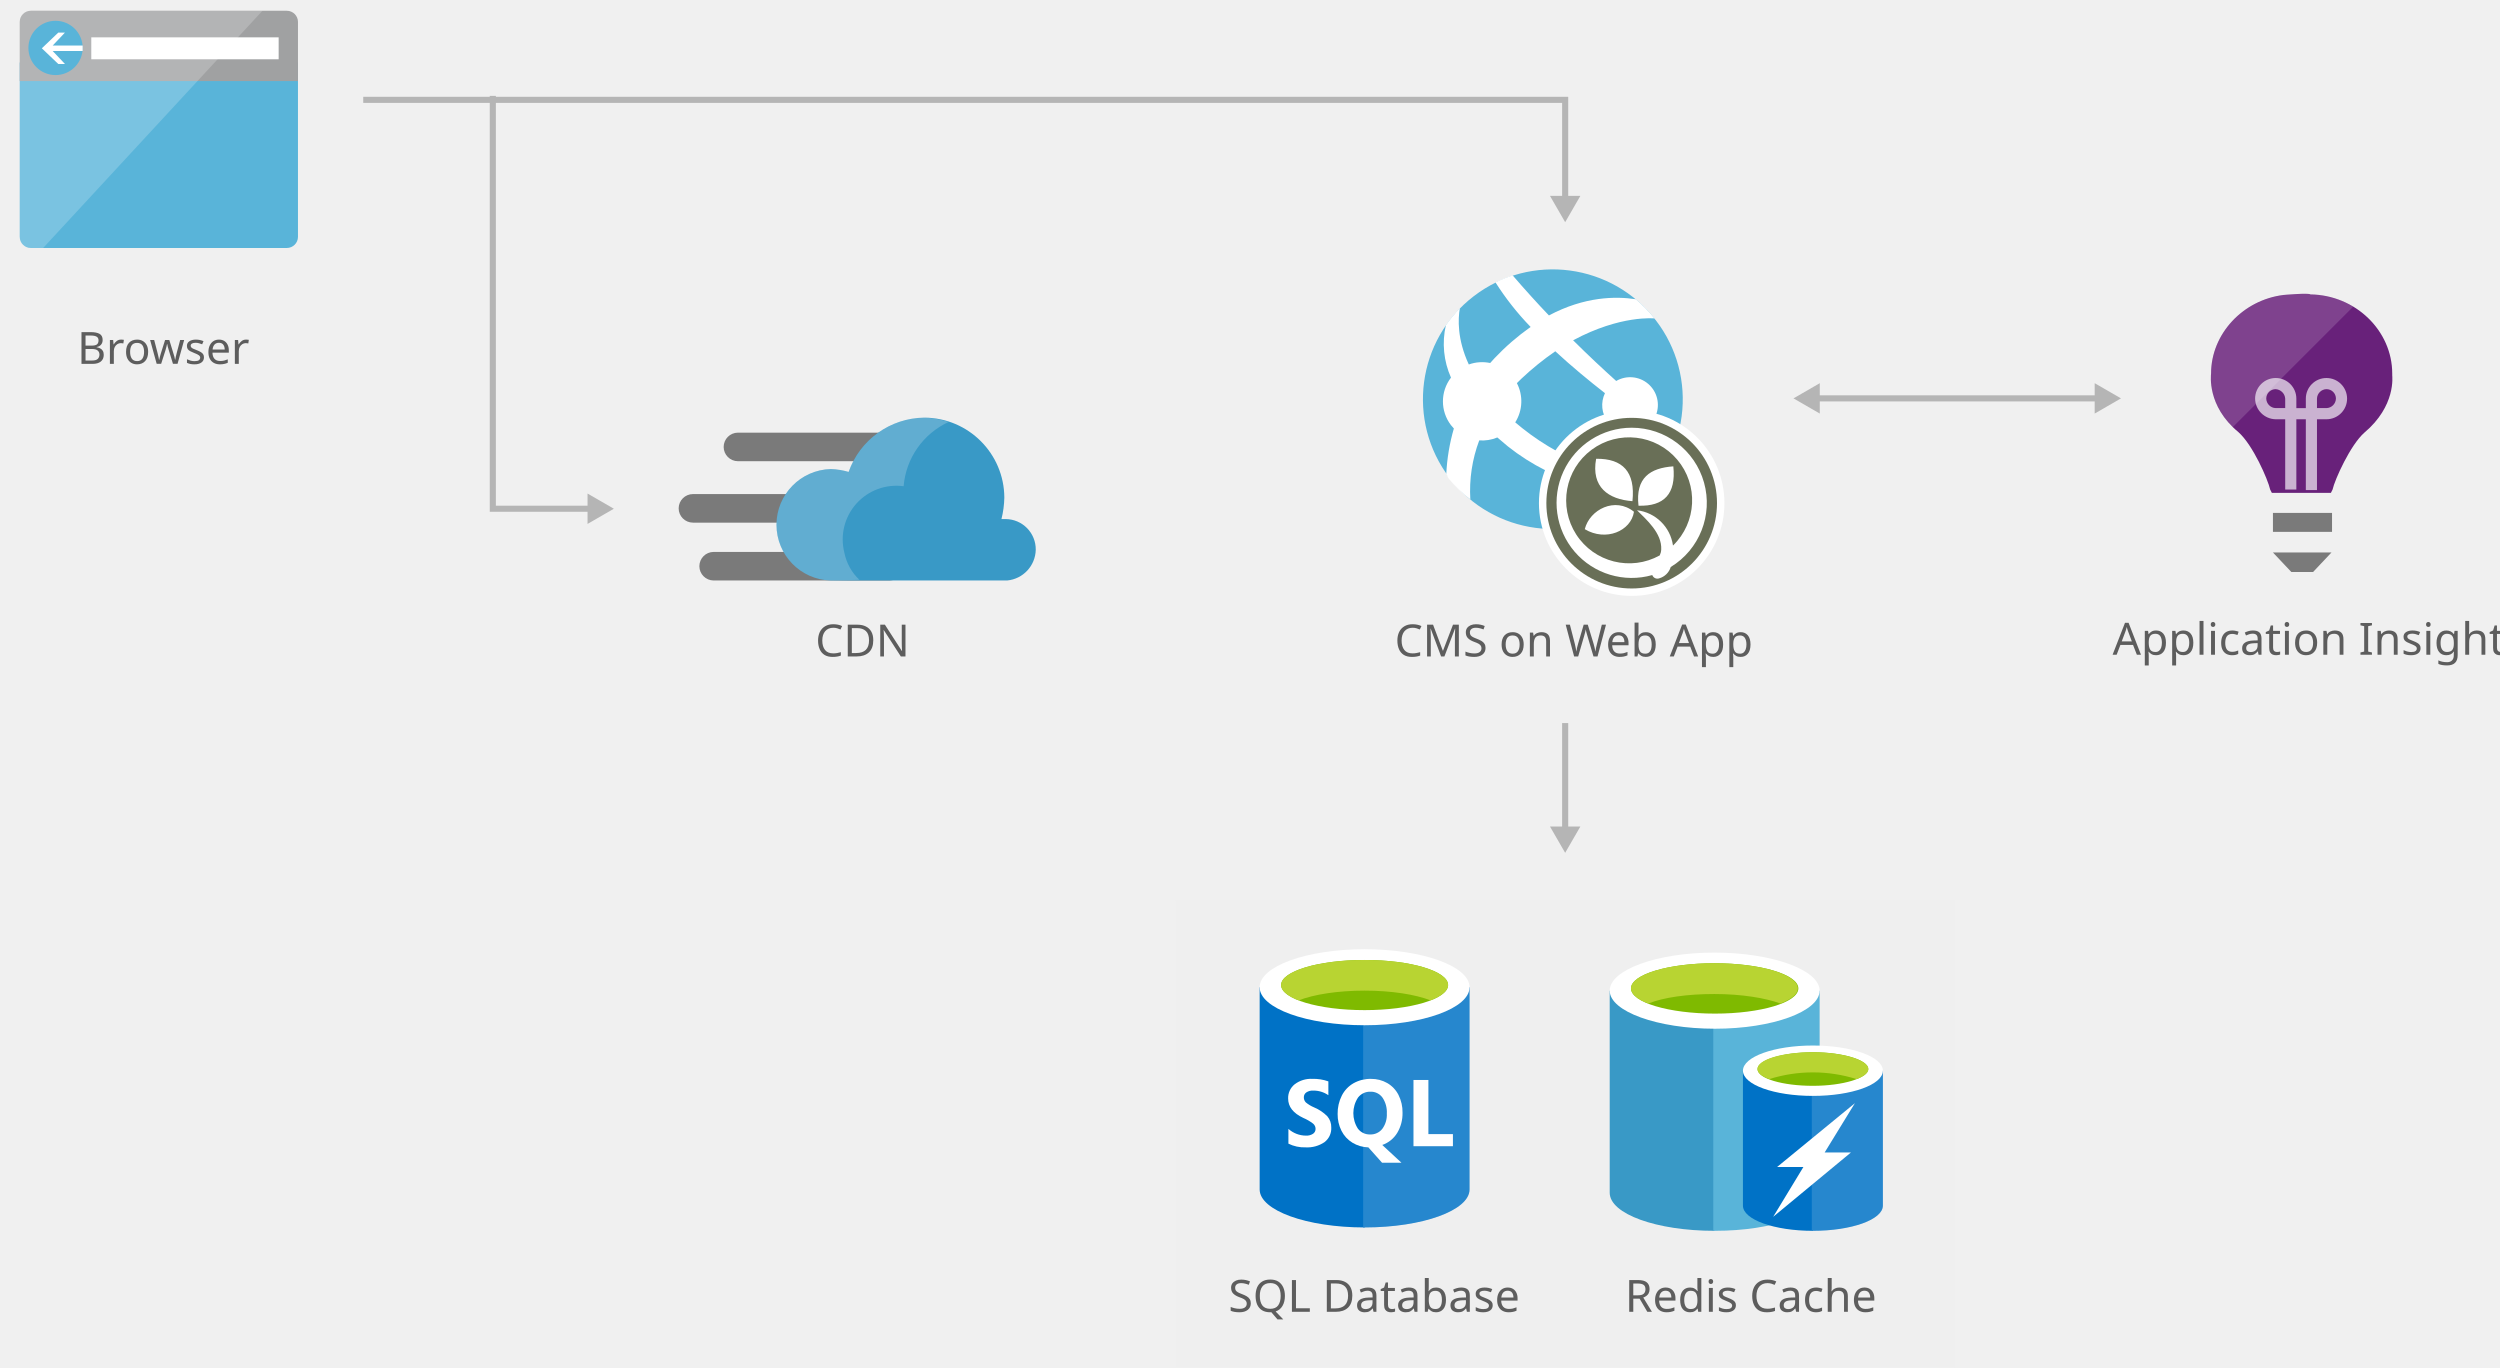
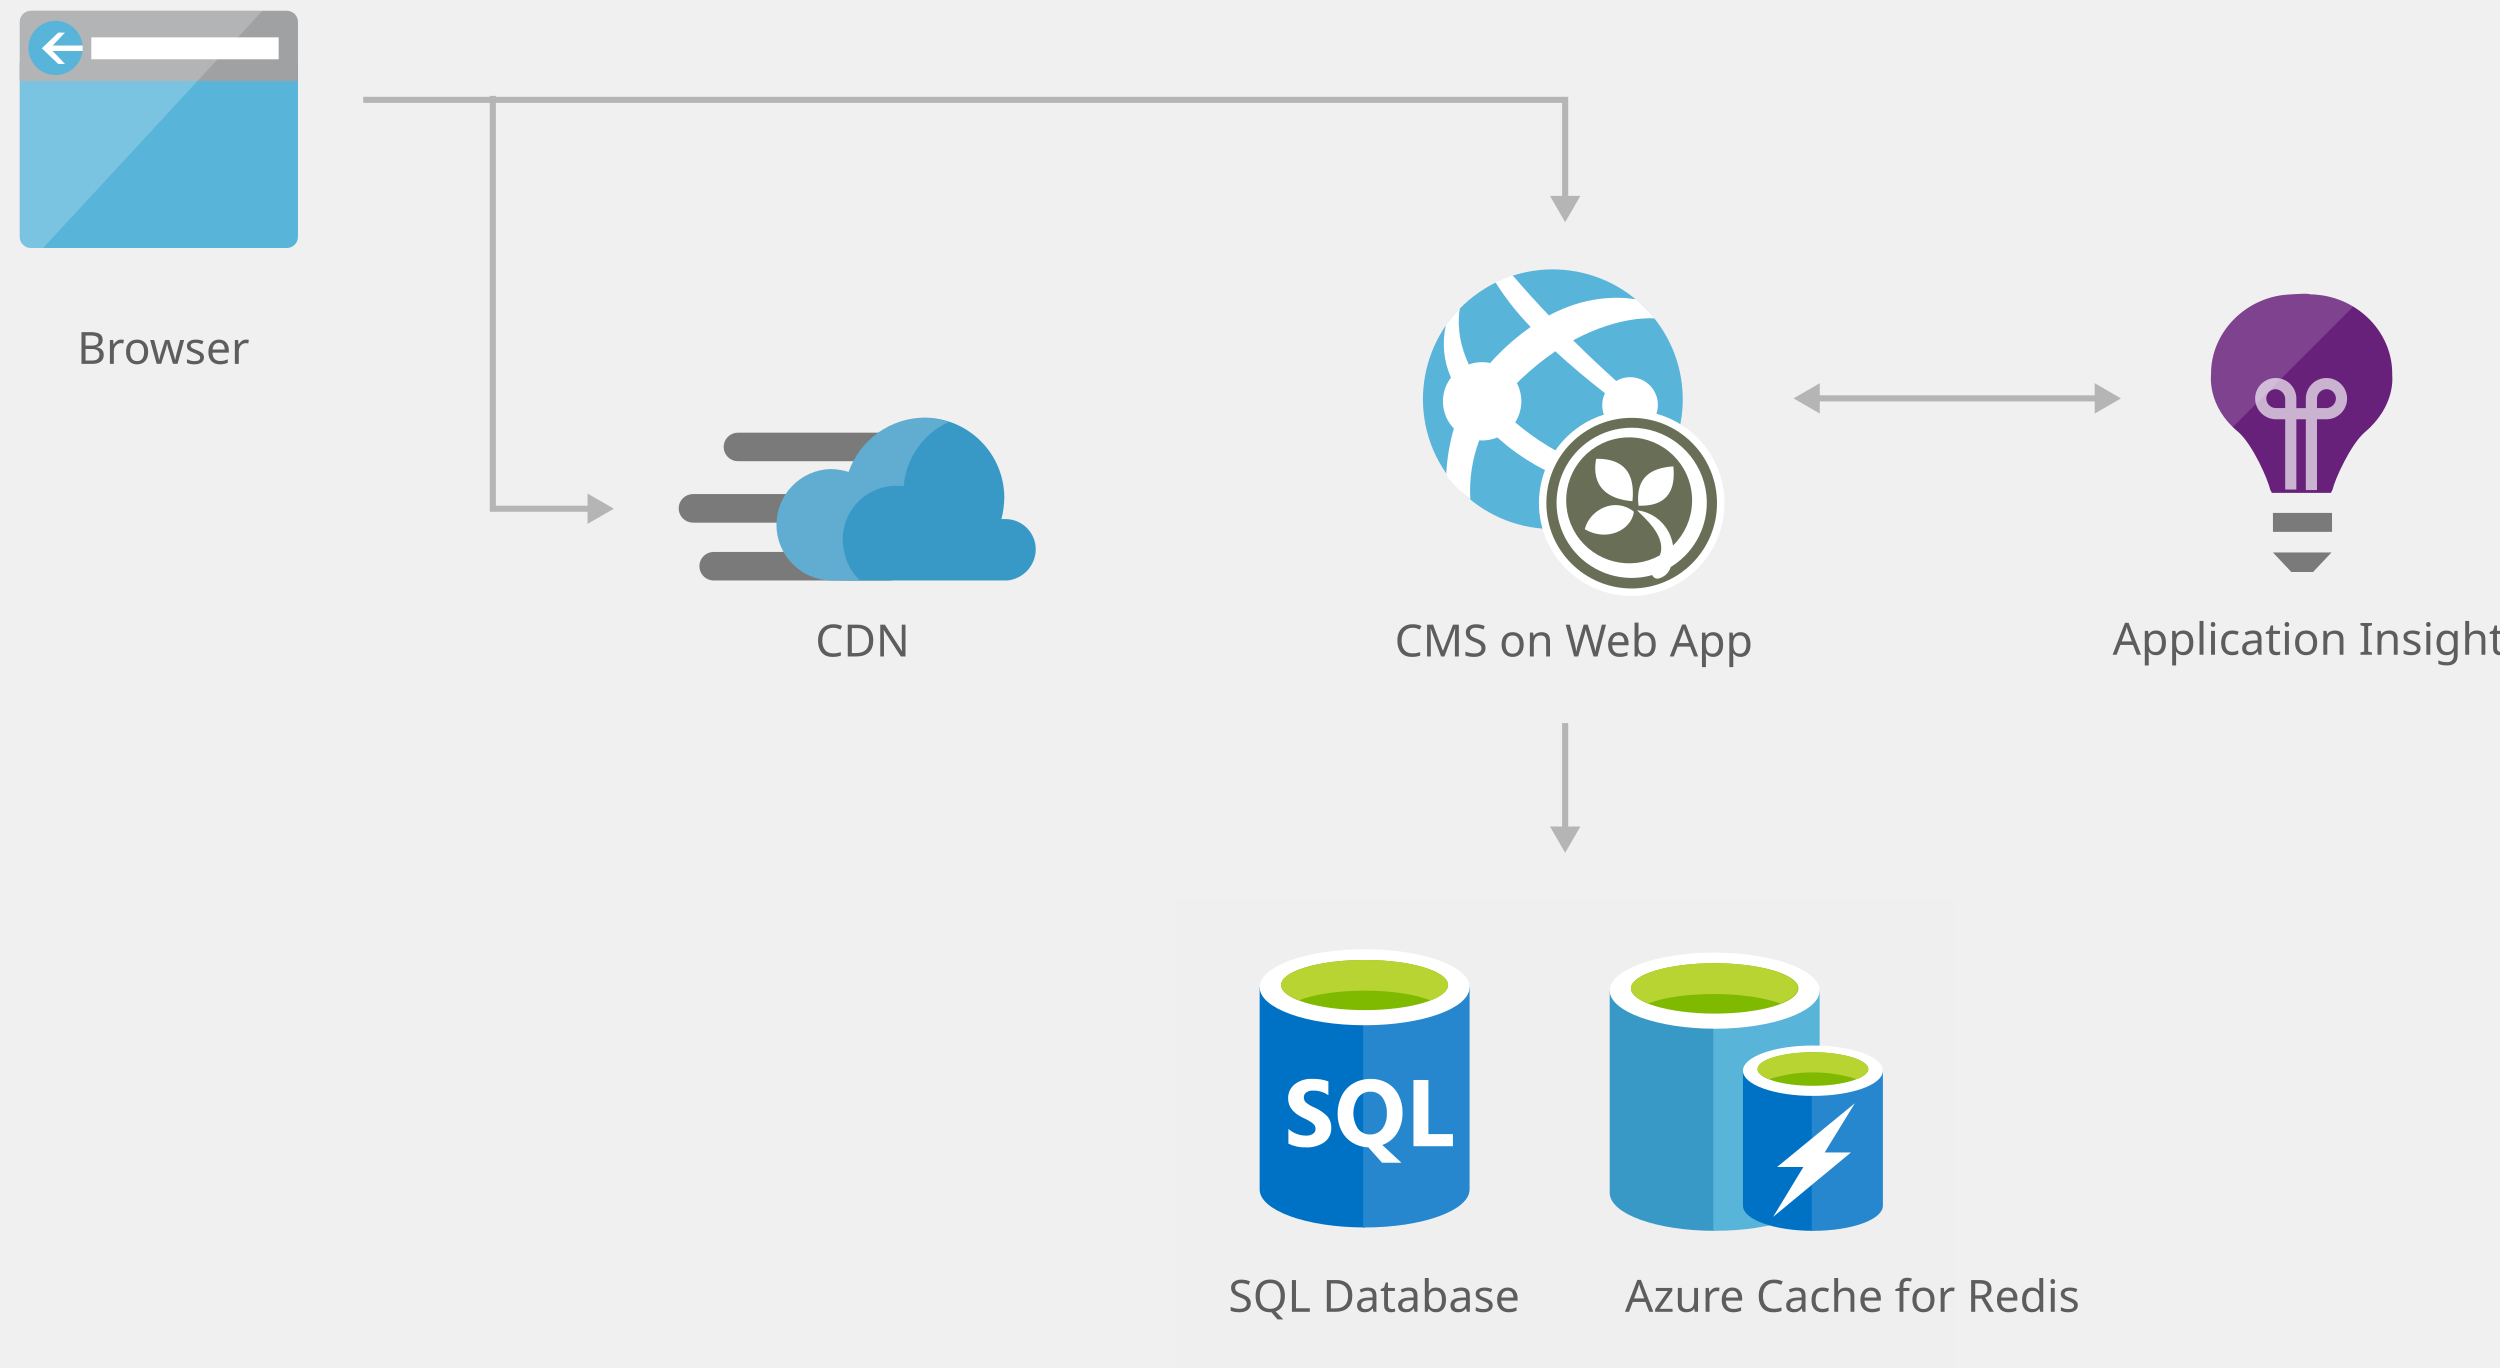
<svg xmlns="http://www.w3.org/2000/svg" aria-labelledby="digital-marketing-smb" height="368.624" viewBox="0 0 673.919 368.624" width="673.919">
  <g>
    <g>
      <polyline fill="none" points="97.919 26.915 421.919 26.915 421.919 54.002" stroke="#b5b5b5" stroke-miterlimit="10" stroke-width="1.643" />
      <polygon fill="#b5b5b5" points="417.823 52.804 421.919 59.896 426.014 52.804 417.823 52.804" />
    </g>
    <g>
      <line fill="none" stroke="#b5b5b5" stroke-miterlimit="10" stroke-width="1.643" x1="421.919" x2="421.919" y1="194.915" y2="224.002" />
      <polygon fill="#b5b5b5" points="417.823 222.804 421.919 229.896 426.014 222.804 417.823 222.804" />
    </g>
    <g>
      <polyline fill="none" points="132.845 25.846 132.845 137.138 159.58 137.138" stroke="#b5b5b5" stroke-miterlimit="10" stroke-width="1.643" />
      <polygon fill="#b5b5b5" points="158.382 141.233 165.475 137.138 158.382 133.042 158.382 141.233" />
    </g>
    <g>
      <g>
        <path d="M5.324,63.84a3.01,3.01,0,0,0,3.01,3.01H77.314a3.01,3.01,0,0,0,3.01-3.01V16.846h-75Z" fill="#59b4d9" />
        <path d="M77.314,2.9H8.335a3.009,3.009,0,0,0-3.01,3.01V21.85h75V5.91a3.01,3.01,0,0,0-3.01-3.01" fill="#a0a1a2" />
        <path d="M8.345,2.9a3.01,3.01,0,0,0-3.01,3.01V63.84a3.011,3.011,0,0,0,3.01,3.01h3.282L70.754,2.9Z" fill="#fff" opacity="0.2" style="isolation: isolate" />
        <rect fill="#fff" height="5.913" width="50.506" x="24.61" y="10.068" />
        <path d="M22.289,12.924a7.317,7.317,0,1,1-7.317-7.319,7.318,7.318,0,0,1,7.317,7.319" fill="#59b4d9" />
        <polygon fill="#fff" points="14.198 13.747 17.518 17.251 15.716 17.251 11.278 13.024 15.7 8.797 17.497 8.797 14.198 12.28 22.288 12.28 22.288 13.747 14.198 13.747" />
      </g>
      <text fill="#5d5d5d" font-family="SegoeUI, Segoe UI" font-size="12" transform="translate(20.809 98.091)">Browser</text>
      <rect fill="#f0f" height="104.309" opacity="0" width="83.417" />
    </g>
    <rect fill="#ededed" height="126" opacity="0.5" width="210" x="316.919" y="242.624" />
    <g>
      <g>
        <path d="M644.868,101.149h0V100.7c0-11.57-9.918-21.187-22.089-21.338-.3-.451-7.213.15-7.213.15h0C604.6,80.863,596.032,90.029,596.032,100.7c0,.3-1.2,8.715,7.363,15.778,3.907,3.456,7.964,12.773,8.565,15.477l.451.9h15.928l.451-.9c.6-2.7,4.809-12.021,8.565-15.327C645.92,109.413,644.868,101.449,644.868,101.149Z" fill="#68217a" />
        <rect fill="#7a7a7a" height="5.109" width="15.928" x="612.711" y="138.264" />
        <polygon fill="#7a7a7a" points="617.67 154.192 623.531 154.192 628.489 148.933 612.711 148.933 617.67 154.192" />
        <g opacity="0.65">
          <path d="M624.582,132.1h-3.005V113.02h-2.555v18.933h-3.005V113.02h-2.555a5.646,5.646,0,0,1-5.56-5.56,5.56,5.56,0,0,1,11.12,0v2.555h2.555V107.46a5.56,5.56,0,1,1,5.56,5.56h-2.555Zm-11.12-27.2a2.533,2.533,0,0,0-2.555,2.555,2.633,2.633,0,0,0,2.555,2.555h2.555V107.46A2.746,2.746,0,0,0,613.463,104.905Zm13.674,0a2.633,2.633,0,0,0-2.555,2.555v2.555h2.555a2.633,2.633,0,0,0,2.555-2.555A2.533,2.533,0,0,0,627.137,104.905Z" fill="#fff" />
        </g>
        <g opacity="0.15" style="isolation: isolate">
          <path d="M622.779,79.36c-.3-.451-7.213.15-7.213.15C604.6,80.863,596.032,90.029,596.032,100.7c0,.3-1.052,7.664,5.86,14.426L634.35,82.666A22.069,22.069,0,0,0,622.779,79.36Z" fill="#fff" />
        </g>
      </g>
      <text fill="#5d5d5d" font-family="SegoeUI, Segoe UI" font-size="12" transform="translate(569.484 176.504)">Application Insights</text>
    </g>
    <g>
      <text fill="#5d5d5d" font-family="SegoeUI, Segoe UI" font-size="12" transform="translate(219.789 176.959)">CDN</text>
      <path d="M250.135,124.328H198.923a3.862,3.862,0,0,1-3.85-3.85h0a3.862,3.862,0,0,1,3.85-3.85h51.212a3.862,3.862,0,0,1,3.85,3.85h0A3.862,3.862,0,0,1,250.135,124.328Z" fill="#7a7a7a" />
      <path d="M239.738,156.48H192.377a3.862,3.862,0,0,1-3.85-3.85h0a3.862,3.862,0,0,1,3.85-3.85h47.361a3.862,3.862,0,0,1,3.85,3.85h0A3.862,3.862,0,0,1,239.738,156.48Z" fill="#7a7a7a" />
      <path d="M234.155,140.886H186.794a3.862,3.862,0,0,1-3.85-3.85h0a3.862,3.862,0,0,1,3.85-3.85h47.361a3.862,3.862,0,0,1,3.85,3.85h0A3.862,3.862,0,0,1,234.155,140.886Z" fill="#7a7a7a" />
      <path d="M279.206,148.2a8.177,8.177,0,0,0-8.086-8.279h-1.155a26.2,26.2,0,0,0,.77-5.776,21.651,21.651,0,0,0-21.563-21.563,21.911,21.911,0,0,0-20.408,14.632,19.356,19.356,0,0,0-4.813-.77,15.022,15.022,0,0,0,0,30.034h47.554a8.5,8.5,0,0,0,7.7-8.279" fill="#3999c6" />
      <path d="M231.652,156.288a13.711,13.711,0,0,1-4.043-7.316,14.471,14.471,0,0,1,15.98-17.9,20.964,20.964,0,0,1,12.129-17.327,24.565,24.565,0,0,0-6.546-1.155,21.911,21.911,0,0,0-20.408,14.632,19.356,19.356,0,0,0-4.813-.77,15.022,15.022,0,0,0,0,30.034h0l7.7-.193Z" fill="#fff" opacity="0.2" style="isolation: isolate" />
      <rect fill="#f0f" height="71.687" opacity="0" width="106.429" x="178.366" y="109.957" />
    </g>
    <g>
      <g>
        <path d="M339.561,266.127v54.507c0,5.659,12.667,10.247,28.291,10.247V266.127Z" fill="#0072c6" />
        <path d="M367.464,330.879h.388c15.624,0,28.291-4.586,28.291-10.246V266.127H367.464Z" fill="#0072c6" />
        <path d="M367.464,330.879h.388c15.624,0,28.291-4.586,28.291-10.246V266.127H367.464Z" fill="#fff" opacity="0.15" style="isolation: isolate" />
        <path d="M396.143,266.127c0,5.659-12.667,10.246-28.291,10.246s-28.291-4.587-28.291-10.246,12.667-10.246,28.291-10.246,28.291,4.587,28.291,10.246" fill="#fff" />
        <path d="M390.359,265.536c0,3.736-10.077,6.761-22.507,6.761s-22.508-3.025-22.508-6.761,10.078-6.761,22.508-6.761,22.507,3.026,22.507,6.761" fill="#7fba00" />
        <path d="M385.644,269.668c2.946-1.143,4.717-2.574,4.717-4.128,0-3.736-10.077-6.762-22.508-6.762s-22.507,3.026-22.507,6.762c0,1.555,1.771,2.986,4.717,4.128,4.115-1.6,10.545-2.628,17.79-2.628s13.674,1.031,17.792,2.628" fill="#b8d432" />
        <path d="M358.867,303.962a4.647,4.647,0,0,1-1.843,3.935,8.264,8.264,0,0,1-5.091,1.395,9.684,9.684,0,0,1-4.62-1V304.31a7.129,7.129,0,0,0,4.718,1.819,3.21,3.21,0,0,0,1.925-.5,1.558,1.558,0,0,0,.679-1.321,1.848,1.848,0,0,0-.654-1.407,12.009,12.009,0,0,0-2.658-1.544q-4.084-1.915-4.084-5.229a4.72,4.72,0,0,1,1.781-3.854,7.265,7.265,0,0,1,4.731-1.451,11.819,11.819,0,0,1,4.334.685v3.722a7.063,7.063,0,0,0-4.109-1.245,3.041,3.041,0,0,0-1.829.491,1.549,1.549,0,0,0-.672,1.313,1.875,1.875,0,0,0,.542,1.389,8.761,8.761,0,0,0,2.222,1.339,11.009,11.009,0,0,1,3.568,2.4A4.476,4.476,0,0,1,358.867,303.962Z" fill="#fff" />
        <path d="M378.077,299.929a10.186,10.186,0,0,1-1.432,5.466,7.643,7.643,0,0,1-4.033,3.25l5.179,4.794h-5.229l-3.7-4.146a8.67,8.67,0,0,1-4.29-1.257,7.88,7.88,0,0,1-2.951-3.206,9.839,9.839,0,0,1-1.04-4.539,10.609,10.609,0,0,1,1.126-4.949A8,8,0,0,1,364.877,292a9.258,9.258,0,0,1,4.682-1.17,8.613,8.613,0,0,1,4.414,1.134A7.731,7.731,0,0,1,377,295.184,10.192,10.192,0,0,1,378.077,299.929Zm-4.232.225a6.985,6.985,0,0,0-1.183-4.29,3.829,3.829,0,0,0-3.238-1.576,4.065,4.065,0,0,0-3.349,1.58,7.684,7.684,0,0,0-.026,8.385,3.962,3.962,0,0,0,3.274,1.562,4.015,4.015,0,0,0,3.3-1.512A6.417,6.417,0,0,0,373.844,300.153Z" fill="#fff" />
        <polygon fill="#fff" points="391.66 308.981 381.028 308.981 381.028 291.127 385.049 291.127 385.049 305.719 391.66 305.719 391.66 308.981" />
      </g>
      <text fill="#5d5d5d" font-family="SegoeUI, Segoe UI" font-size="12" transform="translate(331.143 353.624)">SQL Database</text>
      <rect fill="#f0f" height="108.664" opacity="0" width="83.417" x="327.621" y="250.624" />
    </g>
    <g>
-       <text fill="#5d5d5d" font-family="SegoeUI, Segoe UI" font-size="12" transform="translate(438.032 353.624)">Redis Cache</text>
+       <text fill="#5d5d5d" font-family="SegoeUI, Segoe UI" font-size="12" transform="translate(438.032 353.624)">Azure Cache for Redis</text>
      <g>
        <path d="M433.924,267.049v54.477c0,5.734,12.676,10.262,28.219,10.262V267.049Z" fill="#3999c6" />
        <path d="M461.842,331.788h.453c15.694,0,28.219-4.527,28.219-10.262V267.049H461.842Z" fill="#59b4d9" />
        <path d="M490.514,267.049c0,5.584-12.676,10.262-28.219,10.262s-28.37-4.678-28.37-10.262,12.676-10.262,28.219-10.262,28.37,4.678,28.37,10.262" fill="#fff" />
        <path d="M484.779,266.446c0,3.773-10.111,6.791-22.485,6.791s-22.636-3.018-22.636-6.791,10.111-6.791,22.485-6.791,22.636,3.018,22.636,6.791" fill="#7fba00" />
        <path d="M479.95,270.52c3.018-1.207,4.678-2.565,4.678-4.074,0-3.773-10.111-6.791-22.485-6.791s-22.485,3.018-22.485,6.791c0,1.509,1.811,3.018,4.678,4.074,4.074-1.66,10.563-2.565,17.807-2.565s13.732,1.056,17.807,2.565" fill="#b8d432" />
        <path d="M469.84,288.629V325c0,3.773,8.451,6.791,18.863,6.791V288.629Z" fill="#0072c6" />
        <path d="M488.4,331.788h.3c10.412,0,18.863-3.018,18.863-6.791V288.629H488.4Z" fill="#0072c6" />
        <path d="M488.4,331.788h.3c10.412,0,18.863-3.018,18.863-6.791V288.629H488.4Z" fill="#fff" opacity="0.15" style="isolation: isolate" />
        <path d="M507.566,288.629c0,3.773-8.451,6.791-18.863,6.791s-18.863-3.018-18.863-6.791,8.451-6.791,18.863-6.791,18.863,3.018,18.863,6.791" fill="#fff" />
        <path d="M503.642,288.176c0,2.414-6.791,4.527-14.94,4.527s-14.94-1.962-14.94-4.527c0-2.414,6.791-4.527,14.94-4.527s14.94,2.113,14.94,4.527" fill="#7fba00" />
        <path d="M500.473,290.892c1.962-.755,3.169-1.66,3.169-2.716,0-2.414-6.791-4.527-14.94-4.527-8.3,0-14.94,1.962-14.94,4.527,0,1.056,1.207,1.962,3.169,2.716a39.154,39.154,0,0,1,23.541,0" fill="#b8d432" />
        <polygon fill="#fff" points="498.964 310.661 477.988 328.015 486.137 314.585 479.045 314.585 500.021 297.381 491.872 310.661 498.964 310.661" />
      </g>
      <rect fill="#f0f" height="108.664" opacity="0" width="83.417" x="429.21" y="250.624" />
    </g>
    <g>
      <line fill="none" stroke="#b5b5b5" stroke-miterlimit="10" stroke-width="1.643" x1="489.357" x2="565.855" y1="107.389" y2="107.389" />
      <polygon fill="#b5b5b5" points="490.556 111.484 483.463 107.389 490.556 103.293 490.556 111.484" />
      <polygon fill="#b5b5b5" points="564.657 111.484 571.749 107.389 564.657 103.293 564.657 111.484" />
    </g>
    <g>
      <text fill="#5d5d5d" font-family="SegoeUI, Segoe UI" font-size="12" transform="translate(375.952 176.959)">CMS on Web App</text>
      <g>
        <path d="M439.849,135.394a34.993,34.993,0,1,1,6.518-49.042,34.857,34.857,0,0,1-6.518,49.042" fill="#59b4d9" />
        <path d="M433.419,113.749a7.54,7.54,0,0,0,10.557,1.406c.172-.132.305-.291.462-.433,3.373,2.376,5.715,3.944,7.035,4.843a30.192,30.192,0,0,0,.938-3c-1.394-1.037-3.28-2.489-6.006-4.7a7.476,7.476,0,0,0-10.732-9.167c-3.564-3.2-7.48-6.863-11.61-10.966,12.831-6.9,21.946-5.89,21.946-5.89a35.153,35.153,0,0,0-5.048-5.176c-5.411-.836-13.817-.742-23.421,4.367l0,0h0q-4.8-5.025-9.776-10.8a32.57,32.57,0,0,0-4.637,1.886,75.376,75.376,0,0,0,9.456,11.991h0c.007.008.015.015.024.024a64.811,64.811,0,0,0-9.722,8.421c-.406.433-.8.868-1.179,1.3a10.564,10.564,0,0,0-5.764.395c-3.17-6.839-2.915-12.333-2.414-15.165a36.894,36.894,0,0,0-3.769,4.574,22.422,22.422,0,0,0,1.379,14.133,10.554,10.554,0,0,0-.007,12.814,10.84,10.84,0,0,0,.783.9,53.018,53.018,0,0,0-2.044,12.265c.332.451.332.815.661,1.254a35.525,35.525,0,0,0,5.824,5.611,38.579,38.579,0,0,1,2.4-15.921,10.509,10.509,0,0,0,4.876-.792c.9.788,1.834,1.585,2.835,2.4a58.341,58.341,0,0,0,10.2,6.5,6.918,6.918,0,0,0,11.131,6.212,6.886,6.886,0,0,0,1.551-1.7,62.443,62.443,0,0,0,13.728,1.427c.54,0,3.048-3.41,4.484-5.524-2.148.449-8.516,1.324-17.22-1.176a6.878,6.878,0,0,0-10.522-4.358,65.594,65.594,0,0,1-9.461-6.286q-.989-.783-1.9-1.565a10.609,10.609,0,0,0,.445-10.57c.4-.4.794-.8,1.219-1.2a76.842,76.842,0,0,1,9.127-7.384c-.115-.106-.218-.218-.33-.326.113.1.22.213.335.318h0c4.369,4.04,9,7.869,13.39,11.291A7.487,7.487,0,0,0,433.419,113.749Z" fill="#fff" />
      </g>
      <g>
        <circle cx="439.849" cy="135.635" fill="#fff" r="25" />
        <g>
          <path d="M439.849,112.635a23,23,0,1,1-23,23,23,23,0,0,1,23-23" fill="#696f57" />
          <g>
            <path d="M439.849,115.3a20.247,20.247,0,1,0,5.55,39.717,1.459,1.459,0,0,0,1.879.879,4.531,4.531,0,0,0,3.1-3.05A20.248,20.248,0,0,0,439.849,115.3Zm11.133,31.765a11.125,11.125,0,0,0-9.7-9.516c2.47,2.467,6.779,6.157,6.529,10.61a4.057,4.057,0,0,1-.4,1.559,16.98,16.98,0,1,1,3.576-2.654Zm-23.78-4.415c5.676,3.4,12.467.521,13.263-4.693C435.38,133.844,428.531,137.336,427.2,142.654Zm12.855-7.55c.82-7.894-2.62-11.527-9.794-11.427C428.863,131.342,433.6,134.618,440.056,135.1Zm11.018-9.386c-6.23.435-10.255,3.076-9.386,10.61C448.549,136.524,451.859,133.168,451.075,125.718Z" fill="#fff" />
          </g>
        </g>
      </g>
      <rect fill="#f0f" height="110.926" opacity="0" width="95.567" x="375.351" y="70.62" />
    </g>
  </g>
</svg>
